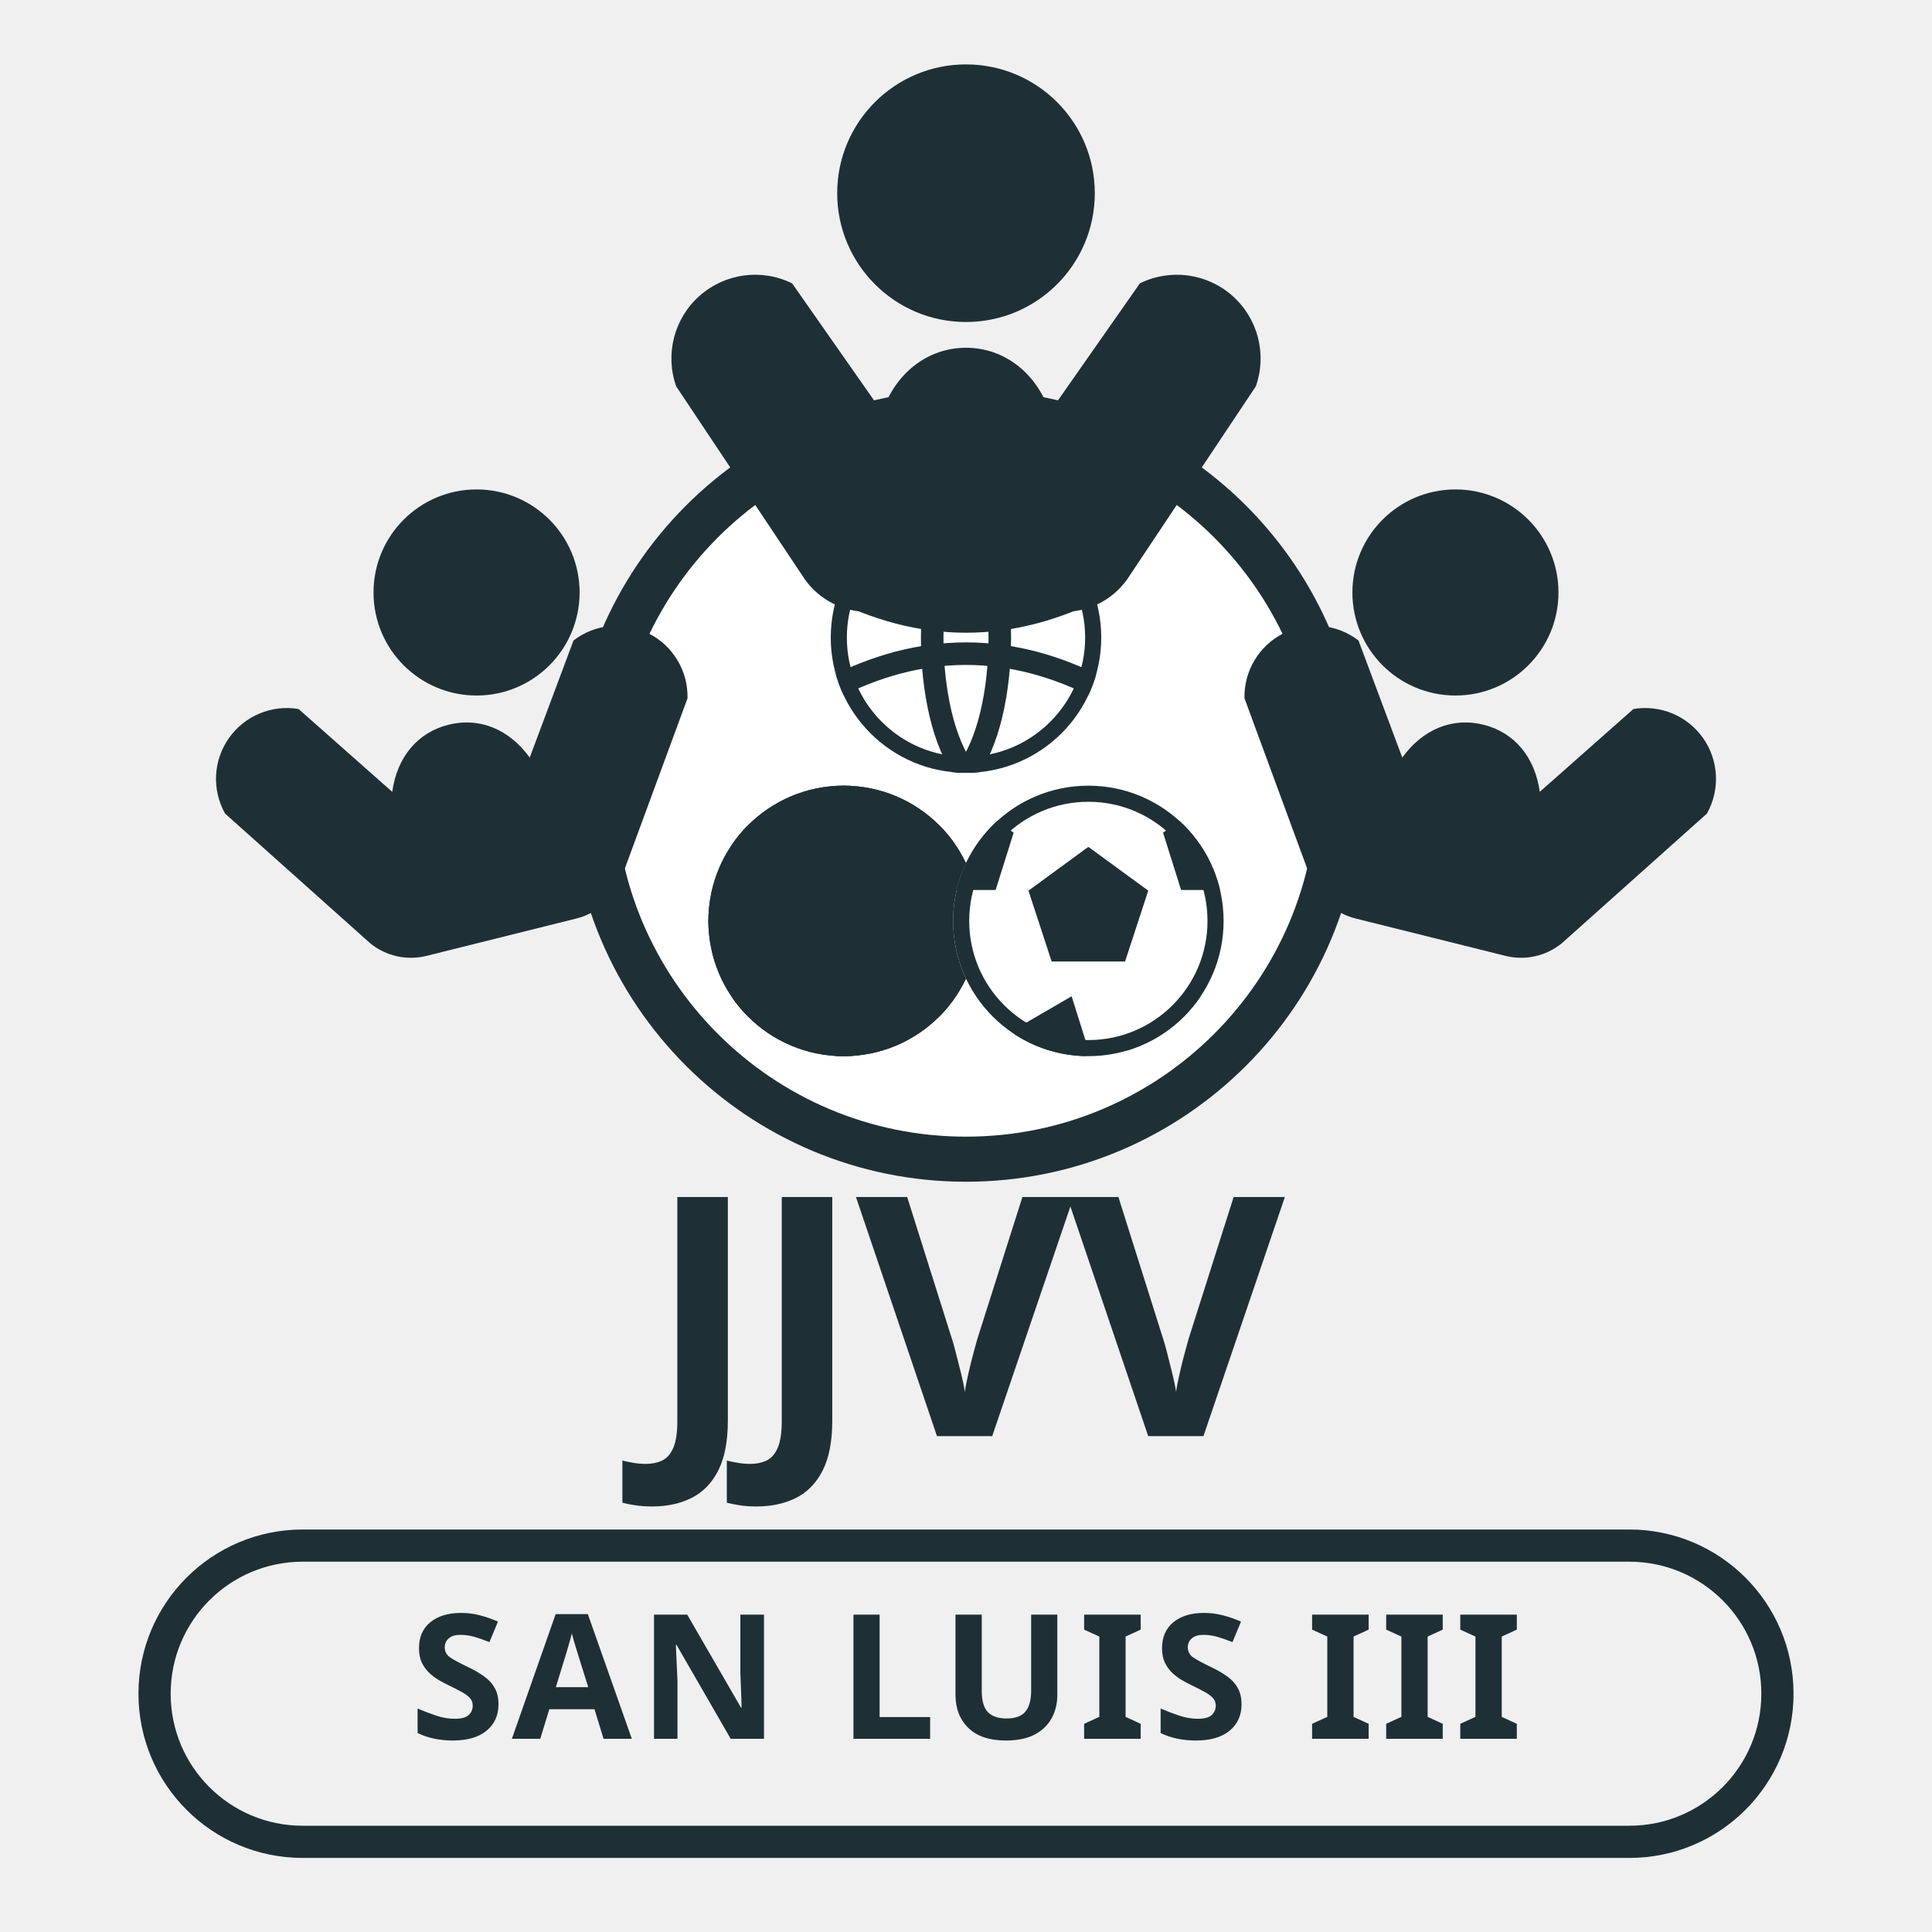
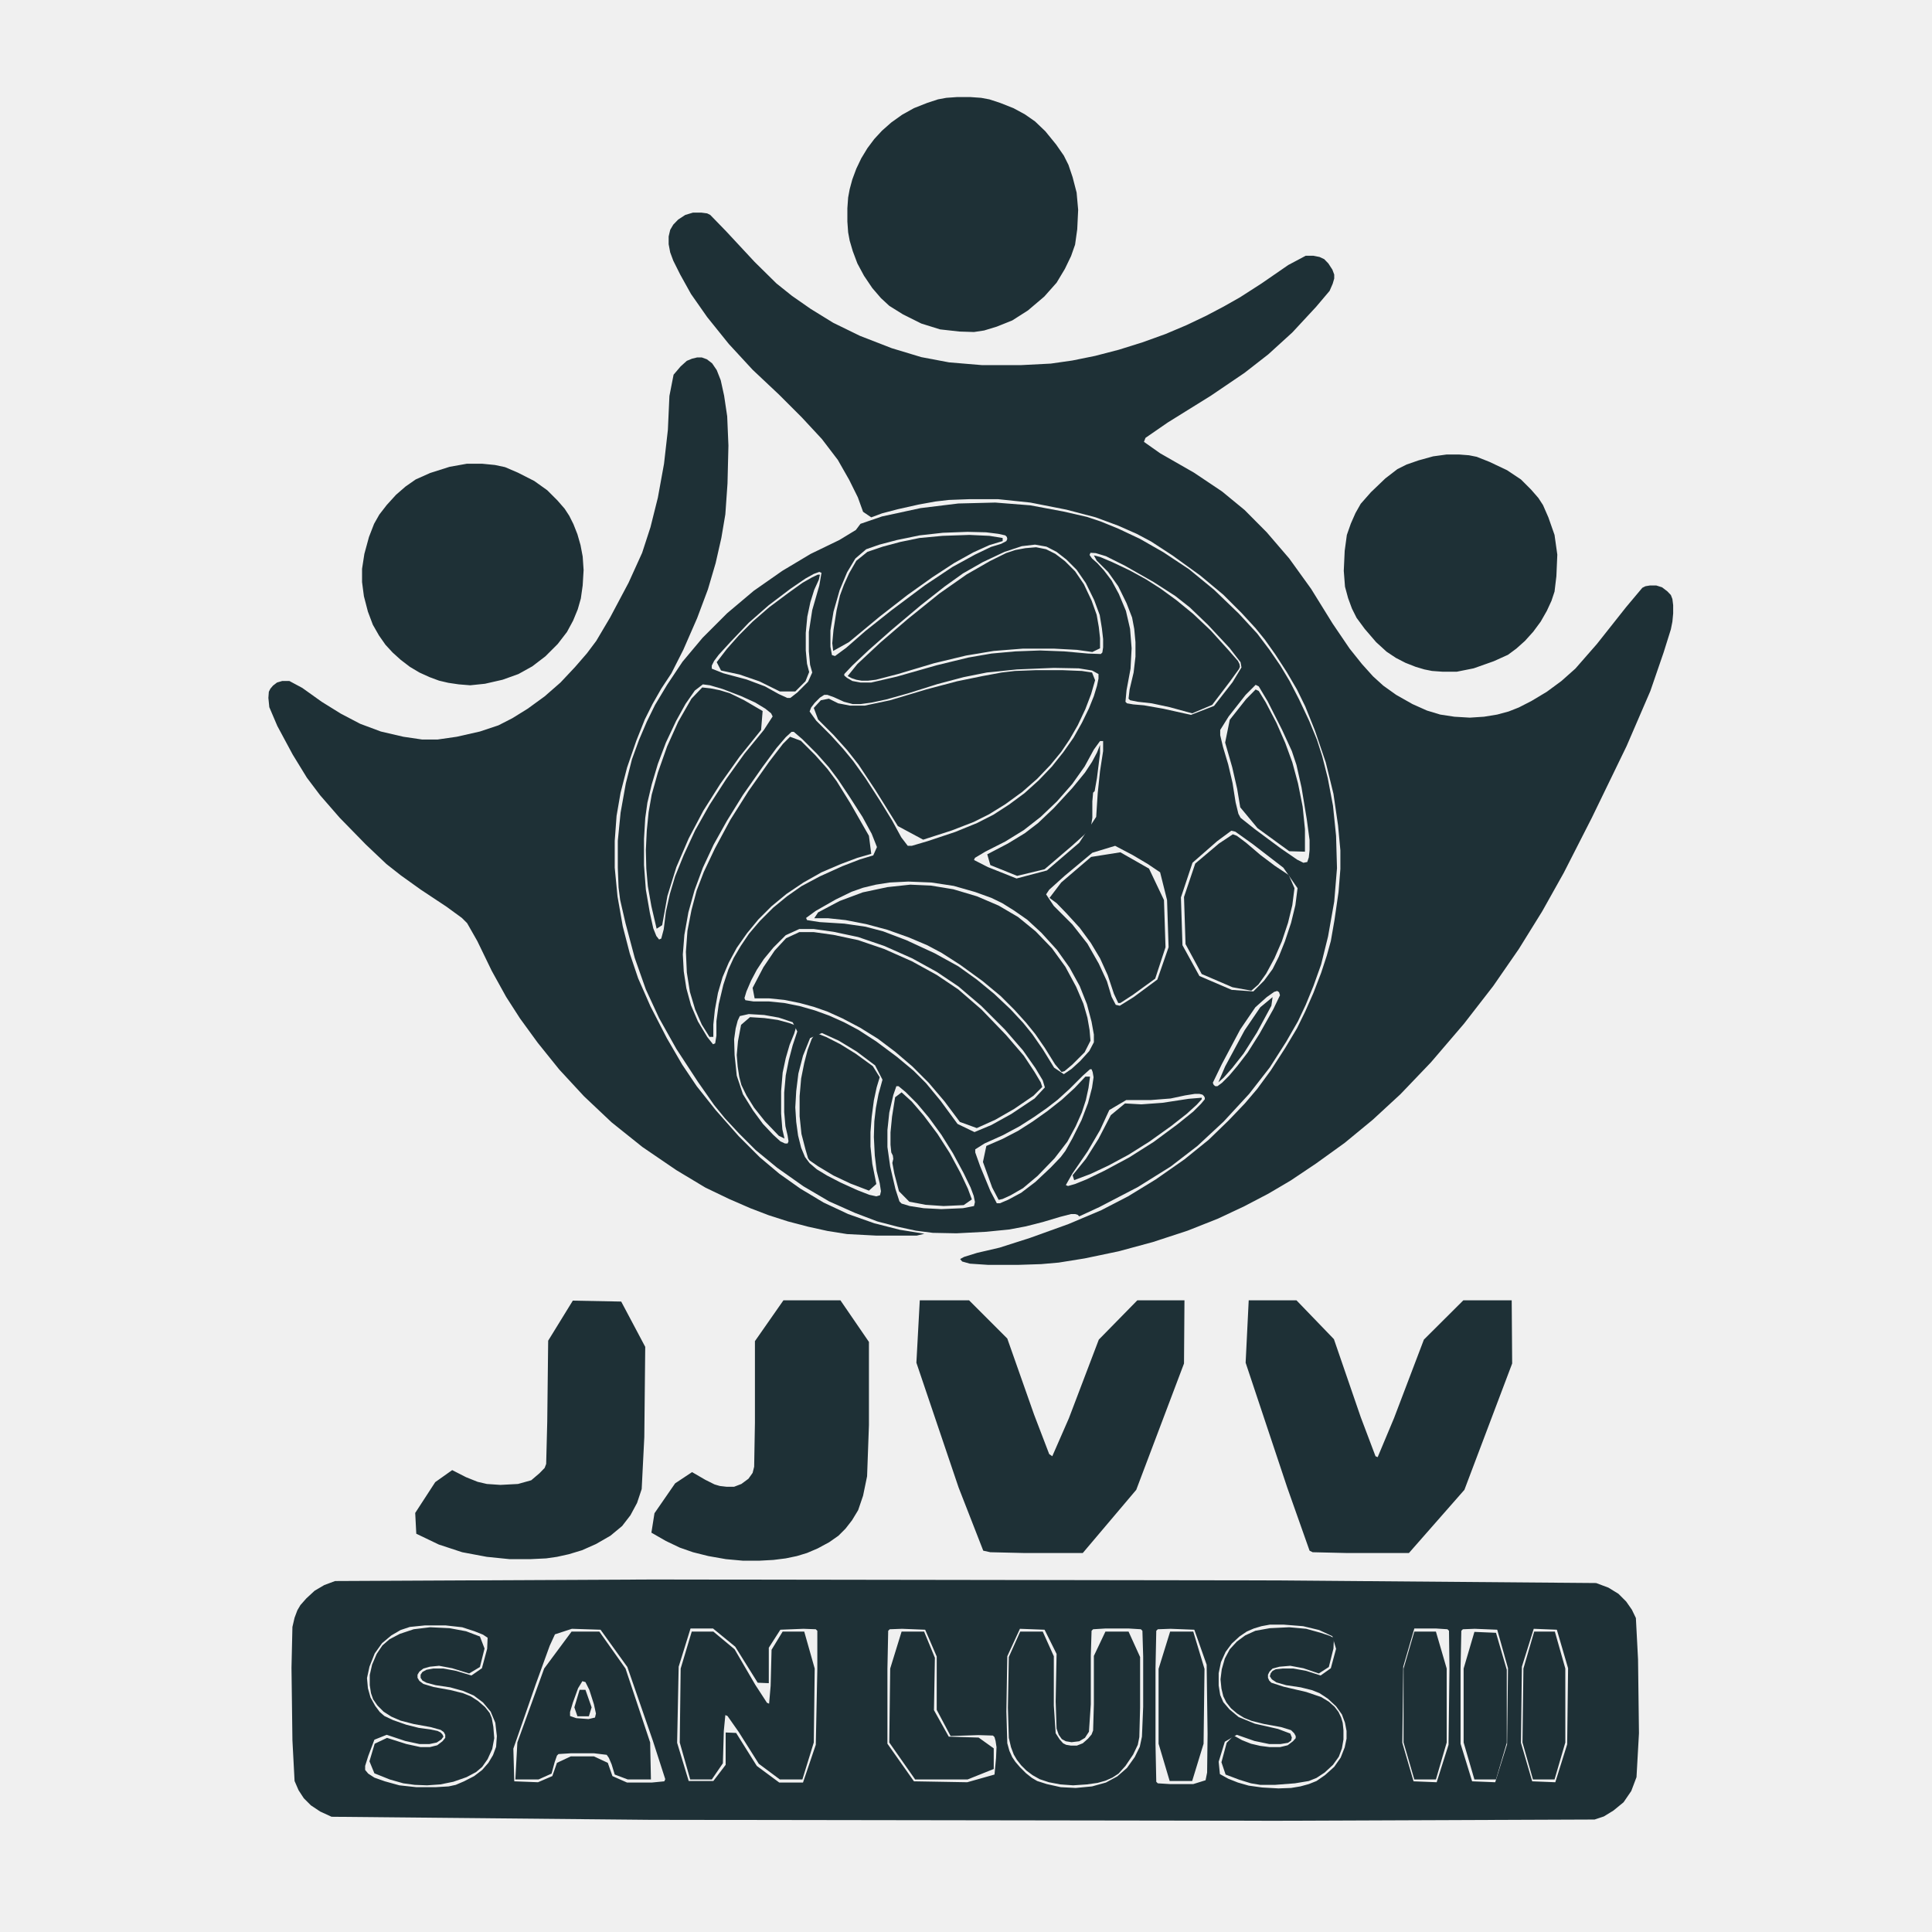
- <svg xmlns="http://www.w3.org/2000/svg" color="#1e3036" viewBox="0 0 300 300" width="300" height="300" role="img" aria-label="Junta de Vecinos San Luis III, Maipú">
-   <g id="marca">
-     <circle cx="150" cy="122" r="58" fill="#ffffff" />
-     <defs>
-       <clipPath id="c-voley">
-         <circle cx="150" cy="99" r="21" />
-       </clipPath>
-       <clipPath id="c-basket">
-         <circle cx="131" cy="143" r="21" />
-       </clipPath>
-       <clipPath id="c-futbol">
-         <circle cx="169" cy="143" r="21" />
-       </clipPath>
-     </defs>
-     <g clip-path="url(#c-voley)">
-       <circle cx="150" cy="99" r="21" fill="#ffffff" stroke="currentColor" stroke-width="5" />
-       <g fill="none" stroke="currentColor" stroke-width="3.5" stroke-linecap="round">
-         <path d="M150 78c-7 9-7 33 0 42" />
-         <path d="M150 78c7 9 7 33 0 42" />
-         <path d="M129 91q21 11 42 0" />
-         <path d="M129 107q21-11 42 0" />
-       </g>
-     </g>
-     <g clip-path="url(#c-basket)">
-       <circle cx="131" cy="143" r="21" fill="currentColor" stroke="currentColor" stroke-width="5" />
-       <g fill="none" stroke="currentColor" stroke-width="3.5" stroke-linecap="round">
-         <path d="M110 143h42" />
-         <path d="M131 122v42" />
-         <path d="M114 129c11 9 23 9 34 0" />
-         <path d="M114 157c11-9 23-9 34 0" />
-       </g>
-     </g>
-     <g clip-path="url(#c-futbol)">
-       <circle cx="169" cy="143" r="21" fill="#ffffff" stroke="currentColor" stroke-width="5" />
-       <path d="M169 131.5l9.3 6.8-3.6 11h-11.4l-3.6-11z" fill="currentColor" />
-       <g fill="currentColor">
-         <path d="M150 124l7.4 5.3-2.8 8.9h-9.2l-2.8-8.9z" />
-         <path d="M188 124l7.4 5.3-2.8 8.9h-9.2l-2.8-8.9z" />
-         <path d="M159 159l7.4-4.3 2.8 8.9-7.4 5.3-7.4-5.3z" />
-         <path d="M179 159l7.4-4.3 2.8 8.9-7.4 5.3-7.4-5.3z" />
-       </g>
-     </g>
-     <circle cx="150" cy="122" r="58" fill="none" stroke="currentColor" stroke-width="7" />
-     <g fill="currentColor">
-       <circle cx="150" cy="30" r="20" />
-       <path d="M150 54c-6 0-11 4-13 10l-14-20a13 13 0 0 0-18 16l20 30                a12 12 0 0 0 10 5h30a12 12 0 0 0 10-5l20-30                a13 13 0 0 0-18-16l-14 20c-2-6-7-10-13-10z" />
-     </g>
-     <g fill="currentColor">
-       <circle cx="74" cy="92" r="16" />
-       <path d="M74 112c-5 0-9 3-11 8l-11-16a11 11 0 0 0-15 13l17 25                a10 10 0 0 0 8 4h24a10 10 0 0 0 8-4l17-25                a11 11 0 0 0-15-13l-11 16c-2-5-6-8-11-8z" transform="rotate(-14 74 130)" />
-     </g>
-     <g fill="currentColor">
-       <circle cx="226" cy="92" r="16" />
-       <path d="M226 112c-5 0-9 3-11 8l-11-16a11 11 0 0 0-15 13l17 25                a10 10 0 0 0 8 4h24a10 10 0 0 0 8-4l17-25                a11 11 0 0 0-15-13l-11 16c-2-5-6-8-11-8z" transform="rotate(14 226 130)" />
-     </g>
-   </g>
-   <text x="150" y="223" text-anchor="middle" font-family="Outfit, 'Plus Jakarta Sans', 'Segoe UI', sans-serif" font-size="52" font-weight="900" letter-spacing="-1" fill="currentColor">JJVV</text>
-   <g>
-     <rect x="24" y="240" width="252" height="46" rx="23" fill="none" stroke="currentColor" stroke-width="5" />
-     <text x="150" y="270" text-anchor="middle" font-family="Outfit, 'Plus Jakarta Sans', 'Segoe UI', sans-serif" font-size="27" font-weight="800" letter-spacing="1" fill="currentColor">SAN LUIS III</text>
-   </g>
+ <svg xmlns="http://www.w3.org/2000/svg" color="#1e3036" viewBox="0 0 1254 1254" width="1254" height="1254" data-bbox="165 54 930 1137" role="img" aria-label="Junta de Vecinos San Luis III, Maipú">
+   <path fill="currentColor" fill-rule="evenodd" d="M449.2 232.8L445.8 234.2L441.8 237.8L437.2 243.2L434.5 257.0L433.5 279.0L431.0 301.0L427.0 323.0L422.2 342.2L416.8 358.8L408.0 378.2L396.0 400.8L387.0 416.0L381.0 424.0L373.2 433.0L363.8 443.0L353.5 452.0L342.5 460.0L332.5 466.2L323.5 470.8L311.5 474.8L296.5 478.2L284.0 480.0L274.0 480.0L261.8 478.2L247.2 474.8L233.8 469.8L221.2 463.2L208.8 455.5L196.2 446.5L187.8 442.0L183.2 442.0L179.8 443.0L177.2 445.0L175.5 447.0L174.5 449.0L174.2 453.0L174.8 459.0L180.0 471.2L190.0 489.8L199.2 504.8L207.8 516.2L220.5 530.8L237.5 548.2L250.8 560.8L260.2 568.2L273.2 577.5L289.8 588.5L299.8 595.8L303.2 599.2L309.8 610.8L319.2 630.2L328.5 647.0L337.5 661.0L349.0 676.8L363.0 694.2L379.0 711.5L397.0 728.5L417.0 744.5L439.0 759.5L457.8 770.8L473.2 778.2L487.0 784.2L499.0 788.8L511.5 792.8L524.5 796.2L537.2 799.0L549.8 801.0L569.0 802.0L595.0 802.0L600.0 800.8L584.0 798.2L567.5 794.0L550.5 788.0L534.5 780.5L519.5 771.5L505.8 761.8L493.2 751.2L479.5 737.5L464.5 720.5L452.2 705.0L442.8 691.0L432.8 673.8L422.2 653.2L414.2 635.0L408.8 619.0L404.2 601.2L400.8 581.8L399.0 563.2L399.0 545.8L400.2 529.5L402.8 514.5L407.0 498.2L413.0 480.8L418.5 467.0L423.5 457.0L429.2 447.0L435.8 437.0L443.5 421.8L452.5 401.2L459.5 382.5L464.5 365.5L468.2 349.2L470.8 333.8L472.2 313.8L472.8 289.2L472.0 270.2L470.0 256.8L467.8 246.8L465.2 240.2L462.2 235.8L458.8 233.2L455.5 232.0L452.5 232.0ZM594.8 884.5L622.2 965.5L638.2 1006.5L642.8 1007.5L664.2 1008.0L702.8 1008.0L737.5 967.0L768.5 885.0L768.8 844.0L738.2 844.0L713.2 869.5L693.8 920.5L683.0 945.2L681.0 943.8L671.2 918.2L653.8 868.8L629.0 844.0L597.0 844.0ZM808.5 884.5L835.5 965.5L850.0 1006.5L852.0 1007.5L873.5 1008.0L914.5 1008.0L950.5 967.0L981.5 885.0L981.2 844.0L949.8 844.0L924.2 869.5L904.8 920.5L894.2 945.8L892.8 945.2L883.2 919.8L865.8 869.2L841.5 844.0L810.5 844.0ZM291.8 303.0L279.2 307.0L269.8 311.2L263.2 315.8L257.0 321.2L251.0 327.8L246.2 334.0L242.8 340.0L239.5 348.5L236.5 359.5L235.0 369.2L235.0 377.8L236.2 387.0L238.8 397.0L242.0 405.5L246.0 412.5L250.2 418.5L254.8 423.5L260.0 428.2L266.0 432.8L272.2 436.5L278.8 439.5L285.0 441.8L291.0 443.2L297.8 444.2L305.2 444.8L314.8 443.8L326.2 441.2L336.5 437.5L345.5 432.5L354.0 426.0L362.0 418.0L368.0 410.2L372.0 402.8L375.0 395.5L377.0 388.5L378.2 380.0L378.8 370.0L378.2 361.2L376.8 353.8L374.8 346.8L372.2 340.2L369.5 334.8L366.5 330.2L361.8 324.8L355.2 318.2L346.8 312.2L336.2 306.8L327.8 303.2L321.2 301.8L313.0 301.0L303.0 301.0ZM545.5 844.0L508.5 844.0L490.0 870.5L490.0 923.5L489.5 952.0L488.5 956.0L485.8 959.8L481.2 963.2L476.5 965.0L471.5 965.0L467.2 964.5L463.8 963.5L457.8 960.5L449.2 955.5L438.2 962.8L424.8 982.2L422.8 994.8L432.2 1000.2L441.2 1004.5L449.8 1007.5L459.8 1010.0L471.2 1012.0L482.2 1013.0L492.8 1013.0L502.0 1012.5L510.0 1011.5L517.2 1010.0L523.8 1008.0L530.8 1005.0L538.2 1001.0L544.2 996.8L548.8 992.2L553.0 986.8L557.0 980.2L560.2 970.8L562.8 958.2L564.0 925.0L564.0 871.0ZM403.2 844.8L371.8 844.2L355.8 870.2L355.2 922.8L354.5 950.2L353.5 952.8L350.2 956.2L344.8 960.8L336.2 963.2L324.8 963.8L316.0 963.2L310.0 961.8L302.5 958.8L293.5 954.2L282.5 962.0L269.5 982.0L270.2 995.5L284.8 1002.5L300.0 1007.5L316.0 1010.5L330.8 1012.0L344.2 1012.0L354.5 1011.5L361.5 1010.5L369.2 1008.8L377.8 1006.2L386.8 1002.2L396.2 996.8L403.8 990.5L409.2 983.5L413.5 975.5L416.5 966.5L418.2 932.8L418.8 874.2ZM489.8 648.0L499.2 648.0L509.0 649.0L519.0 651.0L528.2 653.5L536.8 656.5L546.8 661.0L558.2 667.0L569.8 674.2L581.2 682.8L592.2 692.2L602.8 702.8L613.0 714.8L623.0 728.2L634.0 732.2L646.0 726.8L658.2 719.8L670.8 711.2L676.5 705.5L675.5 702.5L671.5 695.8L664.5 685.2L653.0 671.8L637.0 655.2L622.0 642.2L608.0 632.8L592.0 624.0L574.0 616.0L557.0 610.2L541.0 606.8L528.2 605.0L518.8 605.0L510.2 609.0L502.8 617.0L495.5 627.8L488.5 641.2ZM528.5 596.0L537.5 596.0L548.8 597.2L562.2 599.8L576.0 603.5L590.0 608.5L601.8 613.5L611.2 618.5L623.2 626.2L637.8 636.8L649.5 646.5L658.5 655.5L666.0 663.8L672.0 671.2L678.2 680.2L684.8 690.8L689.0 695.8L691.0 695.2L696.0 691.0L704.0 683.0L707.8 675.5L707.2 668.5L705.8 660.5L703.2 651.5L698.5 640.5L691.5 627.5L682.8 615.5L672.2 604.5L660.8 595.2L648.2 587.8L634.2 581.8L618.8 577.2L604.2 574.8L590.8 574.2L576.0 575.8L560.0 579.2L545.0 584.8L531.0 592.2ZM791.2 547.5L775.8 560.5L768.5 582.2L769.5 612.8L780.0 632.2L800.0 640.8L812.2 643.0L816.8 639.0L821.8 632.0L827.2 622.0L832.0 611.0L836.0 599.0L838.8 587.5L840.2 576.5L836.5 568.0L827.5 562.0L818.2 555.0L808.8 547.0L802.8 542.5L800.2 541.5ZM708.2 556.2L688.8 572.8L681.2 582.8L685.8 586.2L692.2 592.8L700.8 602.2L708.0 612.0L714.0 622.0L719.0 633.0L723.0 645.0L725.8 651.0L727.2 651.0L735.2 645.8L749.8 635.2L756.5 614.8L755.5 584.2L745.8 563.8L727.2 553.2ZM711.8 363.8L719.2 371.2L725.8 380.5L731.2 391.5L734.8 400.8L736.2 408.2L737.0 416.8L737.0 426.2L735.8 436.5L733.2 447.5L732.5 453.5L733.5 454.5L738.5 455.5L747.5 456.5L759.2 459.0L773.8 463.0L786.8 457.5L798.2 442.5L804.2 434.2L804.8 432.8L804.5 431.0L803.5 429.0L797.2 421.8L785.8 409.2L774.5 398.5L763.5 389.5L753.2 382.0L743.8 376.0L733.2 370.2L721.8 364.8L714.0 361.5L710.0 360.5ZM526.8 674.5L524.2 681.5L522.0 690.0L520.0 700.0L519.0 711.5L519.0 724.5L520.2 736.0L522.8 746.0L524.5 751.8L525.5 753.2L531.0 757.0L541.0 763.0L552.0 768.2L564.0 772.8L568.8 768.5L566.2 755.5L565.0 744.2L565.0 734.8L565.8 724.8L567.2 714.2L569.0 705.8L571.0 699.2L566.5 692.0L555.5 684.0L545.5 677.8L536.5 673.2L531.0 671.0L529.0 671.0ZM808.8 453.8L798.2 467.2L795.2 482.0L799.8 498.0L803.0 512.0L805.0 524.0L816.2 537.5L836.8 552.5L847.0 552.8L847.0 538.2L845.5 523.5L842.5 508.5L838.8 494.8L834.2 482.2L828.5 469.2L821.5 455.8L817.0 448.5L815.0 447.5ZM581.0 712.2L579.0 724.8L578.0 735.0L578.0 743.0L578.5 748.0L579.5 750.0L579.8 752.2L579.2 754.8L580.5 761.8L583.5 773.2L590.2 780.0L600.8 782.0L612.5 782.8L625.5 782.2L630.8 778.5L628.2 771.5L623.5 761.5L616.5 748.5L608.5 736.0L599.5 724.0L591.8 715.0L585.2 709.0ZM704.5 698.8L697.5 706.2L689.2 713.8L679.8 721.2L670.2 728.0L660.8 734.0L650.8 739.2L640.2 743.8L638.0 754.2L644.0 770.8L648.2 778.8L650.8 778.2L656.0 775.8L664.0 771.2L673.5 763.2L684.5 751.8L692.8 741.0L698.2 731.0L702.2 722.0L704.8 714.0L706.5 706.2L707.5 698.8ZM714.0 483.5L712.0 488.5L708.8 494.5L704.2 501.5L696.0 511.5L684.0 524.5L673.8 534.2L665.2 540.8L654.2 547.5L640.8 554.5L642.8 561.5L660.2 568.5L678.0 564.2L696.0 548.8L706.0 539.8L708.0 537.2L709.0 530.8L709.0 520.2L709.5 514.5L710.5 513.5L712.0 505.0L714.0 489.0ZM481.0 665.2L479.0 675.8L478.2 684.8L478.8 692.2L479.8 698.8L481.2 704.2L484.5 711.0L489.5 719.0L496.5 727.8L505.5 737.2L509.2 739.0L507.8 733.0L507.0 722.8L507.0 708.2L508.0 696.2L510.0 686.8L512.5 678.2L515.5 670.8L516.8 666.5L516.2 665.5L512.2 664.0L504.8 662.0L496.2 660.8L486.8 660.2ZM771.5 713.2L754.5 715.8L740.8 716.8L730.2 716.2L721.0 723.8L713.0 739.2L704.8 752.2L696.2 762.8L697.2 766.0L707.8 762.0L719.5 756.5L732.5 749.5L746.0 741.0L760.0 731.0L770.2 723.0L776.8 717.0L780.0 713.5L780.0 712.5ZM826.0 647.2L818.0 653.8L807.8 668.8L795.2 692.2L790.8 702.5L794.2 699.5L799.8 693.2L807.2 683.8L815.8 670.2L825.2 652.8Z" />
+   <path fill="currentColor" fill-rule="evenodd" d="M189.2 1082.5L189.8 1129.5L191.2 1156.0L193.8 1162.0L197.2 1167.2L201.8 1171.8L207.8 1175.8L215.2 1179.2L422.2 1181.2L828.8 1181.8L1035.0 1181.0L1041.0 1179.0L1047.2 1175.2L1053.8 1169.8L1058.8 1162.5L1062.2 1153.5L1063.8 1125.0L1063.2 1077.0L1061.8 1050.2L1059.2 1044.8L1055.5 1039.5L1050.5 1034.5L1044.0 1030.5L1036.0 1027.5L829.2 1025.8L423.8 1025.2L217.5 1026.2L210.5 1028.8L204.2 1032.5L198.8 1037.5L195.0 1041.8L193.0 1045.2L191.2 1050.0L189.8 1056.0ZM437.0 145.8L435.0 149.2L434.0 153.5L434.0 158.5L435.0 163.8L437.0 169.2L441.5 178.2L448.5 190.8L459.0 205.8L473.0 223.2L488.5 240.0L505.5 256.0L520.5 271.0L533.5 285.0L543.8 298.5L551.2 311.5L556.8 322.8L560.2 332.2L565.5 335.8L572.5 333.2L582.8 330.5L596.2 327.5L607.2 325.5L615.8 324.5L629.2 324.0L647.8 324.0L668.8 326.2L692.2 330.8L711.2 335.8L725.8 341.2L737.8 346.5L747.2 351.5L761.0 360.5L779.0 373.5L794.0 386.0L806.0 398.0L815.0 407.8L821.0 415.2L827.8 424.8L835.2 436.2L841.8 447.5L847.2 458.5L853.5 474.2L860.5 494.8L865.5 515.2L868.5 535.8L870.0 552.0L870.0 564.0L868.8 579.0L866.2 597.0L863.8 610.8L861.2 620.2L857.5 631.5L852.5 644.5L847.2 656.5L841.8 667.5L834.2 680.2L824.8 694.8L816.0 706.8L808.0 716.2L797.5 727.2L784.5 739.8L768.8 752.5L750.2 765.5L732.2 776.5L714.8 785.5L693.5 794.5L668.5 803.5L648.8 809.8L634.2 813.2L625.8 815.8L623.2 817.2L624.5 818.8L629.5 820.2L641.5 821.0L660.5 821.0L675.8 820.5L687.2 819.5L704.0 816.8L726.0 812.2L748.2 806.2L770.8 798.8L790.5 791.0L807.5 783.0L823.2 774.8L837.8 766.2L854.2 755.2L872.8 741.8L891.0 726.8L909.0 710.2L928.8 689.5L950.2 664.5L969.2 640.0L985.8 616.0L1001.0 591.5L1015.0 566.5L1033.2 530.8L1055.8 484.2L1071.2 448.5L1079.8 423.5L1084.5 408.5L1085.5 403.5L1086.0 398.2L1086.0 392.8L1085.5 388.8L1084.5 386.2L1082.2 383.8L1078.8 381.2L1075.0 380.0L1071.0 380.0L1068.0 380.5L1066.0 381.5L1055.5 394.0L1036.5 418.0L1022.5 434.0L1013.5 442.0L1004.0 449.0L994.0 455.0L985.8 459.2L979.2 461.8L971.8 463.8L963.2 465.2L954.0 465.8L944.0 465.2L934.8 463.8L926.2 461.2L916.8 457.0L906.2 451.0L897.8 445.0L891.2 439.0L884.0 431.0L876.0 421.0L865.0 404.8L851.0 382.2L836.8 362.5L822.2 345.5L807.8 331.0L793.2 319.0L775.0 306.8L753.0 294.2L742.5 286.8L743.5 284.2L758.0 274.2L786.0 256.8L807.8 242.0L823.2 230.0L838.8 215.8L854.2 199.2L863.0 188.8L865.0 184.2L866.0 180.8L866.0 178.2L864.8 175.0L862.2 171.0L859.5 168.2L856.5 166.8L852.5 166.0L847.5 166.0L836.2 172.0L818.8 184.0L804.8 193.0L794.2 199.0L782.8 205.0L770.2 211.0L756.5 216.8L741.5 222.2L726.2 227.0L710.8 231.0L696.0 234.0L682.0 236.0L662.5 237.0L637.5 237.0L616.0 235.2L598.0 231.8L578.8 226.0L558.2 218.0L540.8 209.5L526.2 200.5L514.0 192.0L504.0 184.0L489.8 170.0L471.2 150.0L461.0 139.5L459.0 138.5L455.2 138.0L449.8 138.0L444.8 139.5L440.2 142.5ZM614.2 63.5L608.8 64.5L601.8 66.8L593.2 70.2L585.5 74.5L578.5 79.5L572.5 84.8L567.5 90.2L563.0 96.2L559.0 102.8L555.8 109.5L553.2 116.5L551.5 122.8L550.5 128.2L550.0 135.2L550.0 143.8L550.5 150.8L551.5 156.2L553.5 163.0L556.5 171.0L560.8 179.0L566.2 187.0L571.8 193.5L577.2 198.5L586.0 204.0L598.0 210.0L610.2 213.8L622.8 215.2L632.2 215.5L638.8 214.5L647.0 212.0L657.0 208.0L667.2 201.5L677.8 192.5L685.8 183.5L691.2 174.5L695.2 166.2L697.8 158.8L699.2 148.8L699.8 136.2L698.8 125.0L696.2 115.0L693.5 107.0L690.5 101.0L685.5 93.8L678.5 85.2L671.8 78.8L665.2 74.2L657.8 70.2L649.2 66.8L642.2 64.5L636.8 63.5L629.8 63.0L621.2 63.0ZM930.2 296.2L920.8 298.8L913.0 301.5L907.0 304.5L899.2 310.5L889.8 319.5L883.2 327.0L879.8 333.0L876.8 339.8L874.2 347.2L872.8 357.5L872.2 370.5L873.0 380.8L875.0 388.2L877.5 395.0L880.5 401.0L885.8 408.2L893.2 416.8L900.0 423.0L906.0 427.0L912.2 430.2L918.8 432.8L924.5 434.5L929.5 435.5L936.5 436.0L945.5 436.0L956.5 433.8L969.5 429.2L978.8 425.0L984.2 421.0L989.8 416.0L995.2 410.0L1000.0 403.5L1004.0 396.5L1007.0 390.0L1009.0 384.0L1010.2 374.0L1010.8 360.0L1009.0 347.2L1005.0 335.8L1001.5 327.8L998.5 323.2L993.8 317.8L987.2 311.2L978.2 305.2L966.8 299.8L958.5 296.5L953.5 295.5L947.0 295.0L939.0 295.0ZM708.8 436.5L702.2 435.5L690.0 435.0L672.0 435.0L658.8 435.5L650.2 436.5L637.8 438.8L621.2 442.2L601.2 447.5L577.8 454.5L561.2 458.0L551.8 458.0L544.0 456.5L538.0 453.5L532.8 454.5L528.2 459.5L531.0 467.0L541.0 477.0L549.8 486.8L557.2 496.2L568.2 512.8L582.8 536.2L599.2 545.0L617.8 539.0L632.0 533.5L642.0 528.5L652.5 522.0L663.5 514.0L673.2 505.5L681.8 496.5L688.8 488.0L694.2 480.0L699.5 470.8L704.5 460.2L708.2 450.5L710.8 441.5ZM512.8 478.2L508.2 482.8L499.2 494.5L485.8 513.5L474.0 532.2L464.0 550.8L456.8 566.0L452.2 578.0L448.8 590.8L446.2 604.2L445.2 617.8L445.8 631.2L447.8 643.8L451.2 655.2L455.5 665.0L460.5 673.0L463.0 673.0L463.0 665.0L464.0 655.5L466.0 644.5L469.0 634.2L473.0 624.8L478.2 615.2L484.8 605.8L492.2 596.8L500.8 588.2L510.5 580.2L521.5 572.8L533.2 566.2L545.8 560.8L556.5 556.8L565.5 554.2L564.0 542.5L552.0 521.5L543.0 507.0L537.0 499.0L529.2 490.2L519.8 480.8ZM448.2 1057.0L462.8 1057.0L477.2 1068.8L491.8 1092.2L499.0 1092.5L499.0 1069.5L506.5 1057.8L521.5 1057.2L529.5 1057.5L530.5 1058.5L530.5 1083.5L529.5 1132.5L521.2 1157.0L505.8 1157.0L491.2 1146.2L477.8 1124.8L471.0 1124.5L471.0 1145.5L463.0 1156.0L447.0 1156.0L439.5 1131.2L440.5 1081.8ZM708.5 389.8L703.5 379.2L697.8 370.8L691.2 364.2L685.0 359.5L679.0 356.5L672.5 355.2L665.5 355.8L659.0 357.0L653.0 359.0L642.5 364.2L627.5 372.8L609.8 385.2L589.2 401.8L571.5 417.0L556.5 431.0L550.2 438.8L552.8 440.2L555.8 441.2L559.2 441.8L563.5 441.8L568.5 441.2L582.8 437.5L606.2 430.5L627.0 425.5L645.0 422.5L664.0 421.0L684.0 421.0L699.0 421.8L709.0 423.2L714.0 420.8L714.0 414.2L713.2 407.0L711.8 399.0ZM662.0 1057.2L678.0 1057.8L685.8 1073.5L685.2 1104.5L685.8 1122.0L687.2 1126.0L689.2 1128.8L691.8 1130.2L695.5 1130.8L700.5 1130.2L704.2 1128.0L706.8 1124.0L708.0 1106.2L708.0 1074.8L708.5 1058.5L709.5 1057.5L717.5 1057.0L732.5 1057.0L740.5 1057.5L741.5 1058.5L742.0 1075.2L742.0 1107.8L741.2 1127.2L739.8 1133.8L736.5 1140.5L731.5 1147.5L725.2 1153.0L717.8 1157.0L708.8 1159.5L698.2 1160.5L688.5 1160.0L679.5 1158.0L673.2 1156.0L669.8 1154.0L666.0 1151.0L662.0 1147.0L659.0 1143.5L657.0 1140.5L655.2 1136.5L653.8 1131.5L653.2 1111.0L653.8 1075.0ZM371.2 1057.2L389.8 1057.8L407.2 1082.0L423.8 1130.0L431.8 1154.8L431.2 1156.2L423.0 1157.0L407.0 1157.0L397.5 1152.8L394.5 1144.2L385.5 1140.0L370.5 1140.0L361.5 1144.2L358.5 1152.8L349.2 1156.8L333.8 1156.2L333.2 1135.0L347.8 1093.0L356.8 1068.2L360.2 1060.8ZM275.8 1055.0L289.2 1055.0L300.0 1056.2L308.0 1058.8L313.5 1061.0L316.5 1063.0L316.2 1070.2L312.8 1082.8L306.0 1087.5L296.0 1084.5L287.8 1083.0L281.2 1083.0L276.8 1083.8L274.2 1085.2L273.0 1087.0L273.0 1089.0L274.2 1090.8L276.8 1092.2L282.8 1093.8L292.2 1095.2L300.5 1097.5L307.5 1100.5L313.5 1105.0L318.5 1111.0L321.5 1118.2L322.5 1126.8L322.0 1133.8L320.0 1139.2L317.0 1144.2L313.0 1148.8L307.8 1152.8L301.2 1156.2L295.8 1158.5L291.2 1159.5L282.8 1160.0L270.2 1160.0L259.2 1158.8L249.8 1156.2L243.0 1153.8L239.0 1151.2L237.0 1148.8L237.0 1146.2L239.0 1139.8L243.0 1129.2L251.0 1126.0L263.0 1130.0L272.2 1132.0L278.8 1132.0L283.5 1131.0L286.5 1129.0L287.8 1127.2L287.2 1125.8L286.0 1124.5L284.0 1123.5L279.2 1122.5L271.8 1121.5L263.8 1119.5L255.2 1116.5L249.5 1113.8L246.5 1111.2L243.5 1107.2L240.5 1101.8L238.8 1095.8L238.2 1089.2L239.8 1081.8L243.2 1073.2L248.0 1066.5L254.0 1061.5L260.0 1058.0L266.0 1056.0ZM833.2 1054.5L845.8 1055.5L856.2 1058.0L864.8 1062.0L867.2 1070.2L863.8 1082.8L857.2 1087.5L847.8 1084.5L839.5 1083.0L832.5 1083.0L828.0 1083.5L826.0 1084.5L824.8 1086.0L824.2 1088.0L825.5 1090.0L828.5 1092.0L834.8 1093.8L844.2 1095.2L851.5 1097.0L856.5 1099.0L861.8 1102.5L867.2 1107.5L871.0 1112.8L873.0 1118.2L874.0 1123.5L874.0 1128.5L872.8 1134.2L870.2 1140.8L866.0 1146.8L860.0 1152.2L854.5 1156.0L849.5 1158.0L844.0 1159.5L838.0 1160.5L829.8 1160.8L819.2 1160.2L810.5 1159.0L803.5 1157.0L797.2 1154.5L791.8 1151.5L791.0 1143.5L795.0 1130.5L802.8 1126.0L814.2 1130.0L823.8 1132.0L831.2 1132.0L836.0 1131.2L838.0 1129.8L838.5 1127.8L837.5 1125.2L829.5 1122.2L814.5 1118.8L804.0 1114.5L798.0 1109.5L794.0 1104.8L792.0 1100.2L791.0 1094.0L791.0 1086.0L792.5 1078.8L795.5 1072.2L799.5 1066.8L804.5 1062.2L809.2 1059.0L813.8 1057.0L818.8 1055.5L824.2 1054.5ZM461.2 446.8L455.8 446.2L448.8 453.5L440.2 468.5L433.0 484.5L427.0 501.5L423.0 515.8L421.0 527.2L419.8 539.2L419.2 551.8L419.5 563.8L420.5 575.2L422.8 588.2L426.2 602.8L429.8 600.5L433.2 581.5L439.0 562.8L447.0 544.2L456.5 526.2L467.5 508.8L480.0 491.2L494.0 473.8L495.0 461.5L483.0 454.5L473.8 450.0L467.2 448.0ZM585.5 1057.2L600.5 1057.8L608.0 1075.2L608.0 1109.8L617.0 1126.8L635.0 1126.2L644.5 1126.5L645.5 1127.5L646.2 1130.0L646.8 1134.0L646.5 1141.2L645.5 1151.8L627.8 1156.8L593.2 1156.2L576.0 1131.8L576.0 1083.2L576.5 1058.5L577.5 1057.5ZM759.8 1057.2L775.2 1057.8L783.2 1080.5L783.8 1125.5L783.5 1150.5L782.5 1155.5L774.5 1158.0L759.5 1158.0L751.5 1157.5L750.5 1156.5L750.0 1131.8L750.0 1083.2L750.5 1058.5L751.5 1057.5ZM650.8 349.2L642.2 347.8L629.2 347.2L611.8 347.8L596.8 349.2L584.2 351.8L573.0 354.8L563.0 358.2L555.8 364.0L551.2 372.0L547.8 379.5L545.2 386.5L543.0 396.2L541.0 408.8L540.2 417.5L540.8 422.5L551.0 416.8L571.0 400.2L589.0 386.2L605.0 374.8L619.2 365.5L631.8 358.5L642.2 353.8L650.8 351.2ZM995.5 1057.2L1010.5 1057.8L1017.8 1082.8L1017.2 1132.2L1009.5 1156.8L994.5 1156.2L987.2 1131.2L987.8 1081.8ZM957.2 1057.2L971.8 1057.8L978.8 1082.8L978.2 1132.2L970.5 1156.8L955.5 1156.2L948.0 1131.8L948.0 1083.2L948.5 1058.5L949.5 1057.5ZM918.0 1057.0L932.0 1057.0L939.5 1057.5L940.5 1058.5L940.8 1083.5L940.2 1132.5L932.5 1156.8L917.5 1156.2L910.2 1131.2L910.8 1081.8ZM532.2 373.0L530.8 373.0L527.0 374.8L521.0 378.2L511.8 384.8L499.2 394.2L488.5 403.5L479.5 412.5L471.8 421.2L465.2 429.8L468.0 435.2L480.0 437.8L492.8 442.2L506.2 448.8L516.2 448.8L522.8 442.2L525.2 436.2L523.8 430.8L523.0 422.2L523.0 410.8L524.0 400.2L526.0 390.8L528.5 382.8L531.5 376.2ZM376.2 1096.8L372.8 1108.2L374.8 1114.0L382.2 1114.0L384.0 1108.2L380.0 1096.8Z" />
+   <path fill="currentColor" fill-rule="evenodd" d="M646.0 326.2L622.0 326.8L597.5 329.8L572.5 335.2L558.5 340.0L555.5 344.0L544.8 350.5L526.2 359.5L507.8 370.5L489.2 383.5L472.0 398.0L456.0 414.0L443.0 429.5L433.0 444.5L425.2 457.5L419.8 468.5L414.8 480.2L410.2 492.8L406.2 508.5L402.8 527.5L401.0 545.8L401.0 563.2L401.5 576.0L402.5 584.0L406.0 599.2L412.0 621.8L419.2 642.2L427.8 660.8L439.0 680.8L453.0 702.2L463.5 717.2L470.5 725.8L479.5 735.5L490.5 746.5L504.5 758.0L521.5 770.0L538.2 779.8L554.8 787.2L569.5 792.8L582.5 796.2L594.5 798.8L605.5 800.2L620.8 800.5L640.2 799.5L655.2 798.0L665.8 796.0L676.8 793.2L688.2 789.8L695.2 788.0L697.8 788.0L699.5 788.5L700.5 789.5L713.5 783.5L738.5 770.5L759.8 757.2L777.2 743.8L794.2 728.0L810.8 710.0L824.2 692.8L834.8 676.2L842.5 662.8L847.5 652.2L852.5 640.0L857.5 626.0L862.0 607.8L866.0 585.2L867.8 563.5L867.2 542.5L865.2 523.0L861.8 505.0L858.2 490.8L854.8 480.2L849.8 468.0L843.2 454.0L837.0 442.0L831.0 432.0L824.0 421.8L816.0 411.2L804.0 398.2L788.0 382.8L771.8 369.5L755.2 358.5L740.0 349.8L726.0 343.2L714.5 338.5L705.5 335.5L690.2 332.0L668.8 328.0ZM713.0 437.5L713.0 440.5L712.0 445.2L710.0 451.8L706.8 459.8L702.2 469.2L696.8 478.8L690.2 488.2L682.8 497.5L674.2 506.5L665.0 514.8L655.0 522.2L644.8 528.8L634.2 534.2L620.0 540.0L602.0 546.0L591.8 549.0L589.2 549.0L585.0 543.5L579.0 532.5L571.2 519.8L561.8 505.2L553.8 494.0L547.2 486.0L539.2 477.2L529.8 467.8L525.5 461.8L526.5 459.2L528.8 456.2L532.2 452.8L535.0 451.0L537.0 451.0L541.2 452.5L547.8 455.5L553.5 457.0L558.5 457.0L565.8 456.0L575.2 454.0L589.5 450.0L608.5 444.0L625.5 439.5L640.5 436.5L660.0 434.5L684.0 433.5L700.2 433.8L708.8 435.2ZM484.5 643.5L487.5 636.5L491.2 629.5L495.8 622.5L502.0 615.0L510.0 607.0L518.8 603.0L528.2 603.0L541.0 604.8L557.0 608.2L574.0 614.0L592.0 622.0L608.0 630.8L622.0 640.2L636.8 652.8L652.2 668.2L664.0 681.8L672.0 693.2L676.8 701.2L678.2 705.8L671.5 713.0L656.5 723.0L643.5 730.2L632.5 734.8L621.5 729.5L610.5 714.5L601.0 703.0L593.0 695.0L582.2 686.0L568.8 676.0L557.2 668.5L547.8 663.5L538.2 659.2L528.8 655.8L519.0 653.0L509.0 651.0L499.0 650.0L489.0 650.0L483.8 649.2L483.2 647.8ZM520.8 479.8L530.2 489.2L538.0 498.0L544.0 506.0L551.2 516.8L559.8 530.2L565.8 541.2L569.2 549.8L566.8 555.2L558.2 557.8L546.8 562.2L532.2 568.8L520.2 575.2L510.8 581.8L501.8 589.2L493.2 597.8L486.2 606.0L480.8 614.0L476.2 621.8L472.8 629.2L469.5 639.2L466.5 651.8L465.0 662.8L465.0 672.2L464.2 677.2L462.8 677.8L459.0 673.0L453.0 663.0L448.5 652.5L445.5 641.5L443.8 630.5L443.2 619.5L444.2 606.8L446.8 592.2L450.8 577.8L456.2 563.2L463.2 548.2L471.8 532.8L482.2 516.0L494.8 498.0L504.0 485.5L510.0 478.5L513.8 475.0L515.2 475.0ZM529.5 591.2L542.5 583.8L552.8 578.8L560.2 576.2L568.5 574.2L577.5 572.8L589.5 572.2L604.5 572.8L619.0 575.0L633.0 579.0L643.5 582.8L650.5 586.2L658.2 591.0L666.8 597.0L676.0 605.5L686.0 616.5L694.2 628.0L700.8 640.0L705.5 651.8L708.5 663.2L710.0 671.5L710.0 676.5L707.0 682.2L701.0 688.8L695.5 693.8L690.5 697.2L684.2 693.0L676.8 681.0L670.0 671.2L664.0 663.8L655.8 655.0L645.2 645.0L634.0 635.8L622.0 627.2L606.8 618.8L588.2 610.2L573.2 604.5L561.8 601.5L548.0 599.5L532.0 598.5L523.8 597.2L523.2 595.8ZM713.8 399.2L715.2 407.8L716.0 414.8L716.0 420.2L715.5 423.5L714.5 424.5L706.2 424.2L690.8 422.8L675.0 422.2L659.0 422.8L643.5 424.2L628.5 426.8L608.0 431.8L582.0 439.2L565.5 443.0L558.5 443.0L553.2 442.0L549.8 440.0L548.0 438.5L548.0 437.5L553.2 432.0L563.8 422.0L578.5 409.0L597.5 393.0L613.0 380.8L625.0 372.2L638.0 364.8L652.0 358.2L663.2 354.5L671.8 353.5L679.2 354.8L685.8 358.2L692.2 363.2L698.8 369.8L704.8 378.5L710.2 389.5ZM441.8 1083.0L441.2 1131.0L448.0 1155.0L462.0 1155.0L469.2 1144.5L469.8 1123.5L470.8 1113.2L472.2 1113.8L479.5 1124.2L492.5 1144.8L506.2 1155.0L520.8 1155.0L528.2 1131.0L528.8 1083.0L522.0 1059.0L508.0 1059.0L500.8 1070.8L500.2 1094.2L499.2 1105.8L497.8 1105.2L490.2 1093.5L476.8 1070.5L463.0 1059.0L449.0 1059.0ZM654.8 1075.5L654.2 1108.5L654.8 1128.0L656.2 1134.0L658.0 1138.8L660.0 1142.2L662.8 1145.8L666.2 1149.2L670.2 1152.2L674.8 1154.8L680.8 1156.8L688.2 1158.2L696.5 1158.8L705.5 1158.2L712.5 1157.2L717.5 1155.8L722.0 1153.8L726.0 1151.2L730.5 1146.2L735.5 1138.8L738.5 1132.5L739.5 1127.5L740.0 1108.5L740.0 1075.5L732.5 1059.0L717.5 1059.0L710.0 1074.8L710.0 1106.2L709.5 1123.2L708.5 1125.8L706.2 1128.5L702.8 1131.5L699.0 1133.0L695.0 1133.0L692.0 1132.5L690.0 1131.5L687.8 1129.0L685.2 1125.0L684.0 1107.0L684.0 1075.0L676.8 1059.0L662.2 1059.0ZM353.2 1083.0L335.8 1131.0L334.5 1155.0L349.5 1155.0L358.0 1151.2L360.0 1143.8L361.5 1139.5L362.5 1138.5L370.5 1138.0L385.5 1138.0L393.8 1139.0L395.2 1141.0L397.0 1145.2L399.0 1151.8L407.5 1155.0L422.5 1155.0L422.0 1131.0L406.0 1083.0L389.0 1059.0L371.0 1059.0ZM799.2 539.2L801.8 539.8L813.0 547.8L833.0 563.2L842.2 576.5L840.8 587.5L838.0 599.0L834.0 611.0L830.0 621.0L826.0 629.0L820.5 636.5L813.5 643.5L799.5 642.5L778.5 633.5L767.5 613.5L766.5 582.5L774.0 560.0L790.0 546.0ZM268.5 1057.5L259.5 1060.5L252.8 1064.0L248.2 1068.0L244.5 1073.5L241.5 1080.5L240.0 1087.2L240.0 1093.8L240.8 1099.0L242.2 1103.0L245.0 1107.0L249.0 1111.0L254.0 1114.2L260.0 1116.8L268.5 1119.0L279.5 1121.0L286.0 1122.8L288.0 1124.2L289.0 1126.0L289.0 1128.0L287.2 1130.2L283.8 1132.8L279.0 1134.0L273.0 1134.0L263.8 1132.0L251.2 1128.0L243.2 1131.8L239.8 1143.2L243.0 1151.0L253.0 1155.0L261.8 1157.5L269.2 1158.5L277.2 1158.8L285.8 1158.2L294.2 1156.5L302.8 1153.5L309.0 1150.2L313.0 1146.8L316.5 1141.8L319.5 1135.2L320.8 1128.2L320.2 1120.8L319.2 1115.2L317.8 1111.8L314.8 1108.0L310.2 1104.0L305.5 1101.0L300.5 1099.0L292.5 1097.0L281.5 1095.0L274.8 1093.0L272.2 1091.0L271.0 1089.0L271.0 1087.0L272.2 1085.0L274.8 1083.0L279.0 1081.8L285.0 1081.2L293.5 1082.8L304.5 1086.2L311.5 1082.0L314.5 1070.0L311.5 1062.2L302.5 1058.8L291.8 1056.8L279.2 1056.2ZM814.8 1058.5L808.2 1061.5L802.8 1065.5L798.2 1070.5L795.0 1076.5L793.0 1083.5L792.2 1090.0L792.8 1096.0L794.0 1101.0L796.0 1105.0L799.0 1108.8L803.0 1112.2L807.5 1115.0L812.5 1117.0L820.5 1119.0L831.5 1121.0L838.0 1123.0L840.0 1125.0L841.0 1126.8L841.0 1128.2L839.2 1130.2L835.8 1132.8L830.8 1134.0L824.2 1134.0L818.0 1133.2L812.0 1131.8L806.2 1129.5L800.8 1126.5L796.2 1131.2L792.8 1143.8L795.5 1151.8L804.5 1155.2L812.0 1157.5L818.0 1158.5L827.5 1158.5L840.5 1157.5L849.5 1156.0L854.5 1154.0L859.8 1150.5L865.2 1145.5L869.0 1140.2L871.0 1134.8L872.0 1129.0L872.0 1123.0L871.5 1118.2L870.5 1114.8L868.8 1111.2L866.2 1107.8L862.5 1104.5L857.5 1101.5L847.8 1098.2L833.2 1094.8L825.2 1092.2L823.8 1090.8L823.0 1089.0L823.0 1087.0L824.0 1085.0L826.0 1083.0L830.5 1081.8L837.5 1081.2L846.0 1082.8L856.0 1086.2L862.5 1082.0L865.5 1070.0L865.8 1063.2L863.2 1061.8L857.2 1059.8L847.8 1057.2L836.8 1056.2L824.2 1056.8ZM469.0 447.2L481.0 451.8L490.2 456.0L496.8 460.0L500.5 463.0L501.5 465.0L495.8 473.8L483.2 489.2L471.5 505.5L460.5 522.5L451.2 539.0L443.8 555.0L438.2 568.8L434.8 580.2L432.2 591.8L430.8 603.2L429.2 609.2L427.8 609.8L426.0 607.5L424.0 602.5L421.8 592.5L419.2 577.5L418.0 561.5L418.0 544.5L418.8 531.0L420.2 521.0L423.0 509.2L427.0 495.8L432.2 482.0L438.8 468.0L445.0 456.8L451.0 448.2L456.2 444.2L460.8 444.8ZM723.8 549.0L735.2 555.0L745.0 560.8L753.0 566.2L757.5 584.2L758.5 614.8L751.2 635.8L735.8 647.2L726.8 652.8L724.2 652.2L721.5 647.0L718.5 637.0L713.2 625.5L705.8 612.5L696.0 600.0L684.0 588.0L679.0 580.5L681.0 577.5L691.0 568.5L709.0 553.5ZM711.2 359.0L717.8 361.0L730.2 367.2L748.8 377.8L762.8 386.8L772.2 394.2L784.0 405.5L798.0 420.5L805.2 429.8L805.8 433.2L800.0 442.8L788.0 458.2L773.0 464.0L755.0 460.0L742.5 457.8L735.5 457.2L731.5 456.5L730.5 455.5L731.2 448.0L733.8 434.0L734.5 420.8L733.5 408.2L730.8 396.5L726.2 385.5L721.5 376.8L716.5 370.2L712.2 365.5L708.8 362.5L707.2 360.2L707.8 358.8ZM533.5 670.5L544.5 675.5L556.0 682.5L568.0 691.5L572.8 700.8L570.2 710.2L568.5 719.2L567.5 727.8L567.2 738.0L567.8 750.0L569.0 760.0L571.0 768.0L571.8 773.2L571.2 775.8L568.8 776.5L564.2 775.5L556.5 772.5L545.5 767.5L536.8 763.0L530.2 759.0L525.5 755.0L522.5 751.0L520.0 745.0L518.0 737.0L516.8 728.2L516.2 718.8L516.8 708.2L518.2 696.8L521.2 685.2L525.8 673.8ZM815.0 444.5L817.0 445.5L822.8 455.2L832.2 473.8L838.5 487.5L841.5 496.5L844.8 511.2L848.2 531.8L850.0 545.2L850.0 551.8L849.5 556.5L848.5 559.5L846.0 560.0L842.0 558.0L831.5 550.8L814.5 538.2L805.2 530.8L803.8 528.2L802.0 520.8L800.0 508.2L797.2 496.2L793.8 484.8L792.0 477.2L792.0 473.8L797.5 465.0L808.5 451.0ZM577.8 1083.0L577.2 1131.0L594.0 1155.0L628.0 1155.0L645.0 1148.2L645.0 1134.8L635.2 1127.8L615.8 1127.2L606.2 1110.0L606.8 1076.0L599.8 1059.0L585.2 1059.0ZM653.8 349.8L653.2 351.2L649.8 353.0L643.2 355.0L632.8 360.0L618.2 368.0L600.2 380.0L578.8 396.0L561.8 409.5L549.2 420.5L542.0 425.8L540.0 425.2L539.0 419.8L539.0 409.2L541.0 397.0L545.0 383.0L549.8 371.5L555.2 362.5L562.2 356.5L570.8 353.5L582.2 350.5L596.8 347.5L612.0 345.8L628.0 345.2L640.0 345.5L648.0 346.5L652.5 347.5L653.5 348.5ZM531.8 380.0L527.2 396.0L525.0 410.2L525.0 422.8L525.8 431.5L527.2 436.5L524.5 442.5L517.5 449.5L513.0 453.0L511.0 453.0L505.5 450.5L496.5 445.5L484.5 441.0L469.5 437.0L462.0 434.0L462.0 432.0L463.5 429.0L466.5 425.0L474.0 416.8L486.0 404.2L499.0 392.8L513.0 382.2L522.8 375.5L528.2 372.5L531.8 371.2L533.2 371.8ZM752.0 1083.2L752.0 1131.8L759.2 1156.0L773.8 1156.0L781.2 1131.8L781.8 1083.2L774.5 1059.0L759.5 1059.0ZM581.8 705.0L583.2 705.0L587.8 708.8L595.2 716.2L603.0 725.5L611.0 736.5L618.5 748.5L625.5 761.5L630.0 770.8L632.0 776.2L632.8 780.2L632.2 782.8L625.0 784.2L611.0 784.8L599.5 784.2L590.5 782.8L585.2 781.2L583.8 779.8L581.2 771.8L577.8 757.2L576.0 744.5L576.0 733.5L577.2 722.2L579.8 710.8ZM709.2 695.8L709.8 699.2L708.8 706.0L706.2 716.0L702.0 727.0L696.0 739.0L691.5 747.0L688.5 751.0L682.0 757.8L672.0 767.2L662.8 774.2L654.2 778.8L649.0 781.0L647.0 781.0L642.8 773.0L636.2 757.0L633.0 748.0L633.0 746.0L639.0 742.2L651.0 736.8L661.8 731.0L671.2 725.0L679.5 719.2L686.5 713.8L694.2 706.8L702.8 698.2L707.5 694.0L708.5 694.0ZM950.0 1083.0L950.0 1131.0L957.0 1155.0L971.0 1155.0L978.0 1131.2L978.0 1083.8L971.0 1059.8L957.0 1059.2ZM911.0 1083.0L911.0 1131.0L918.0 1155.0L932.0 1155.0L939.0 1131.0L939.0 1083.0L932.0 1059.0L918.0 1059.0ZM716.0 487.5L714.0 500.5L712.5 514.8L711.5 530.2L700.5 547.0L679.5 565.0L659.8 570.2L641.2 562.8L632.2 558.2L632.8 556.8L639.5 552.8L652.5 546.2L664.5 538.8L675.5 530.2L686.0 520.2L696.0 508.8L704.0 497.5L710.0 486.5L714.0 481.0L716.0 481.0ZM988.8 1083.0L988.2 1131.0L995.0 1155.0L1009.0 1155.0L1016.0 1131.0L1016.0 1083.0L1009.2 1059.0L995.8 1059.0ZM486.0 658.2L496.0 658.8L505.5 660.5L514.5 663.5L517.5 669.5L514.5 678.5L512.0 688.0L510.0 698.0L509.0 709.2L509.0 721.8L509.8 731.0L511.2 737.0L511.8 740.8L511.2 742.2L509.5 742.2L506.5 740.8L501.8 736.5L495.2 729.5L488.8 720.8L482.2 710.2L478.2 698.2L476.8 684.8L476.5 674.5L477.5 667.5L478.8 662.5L480.2 659.5ZM782.0 712.5L782.0 713.5L779.5 716.5L774.5 721.5L764.2 729.8L748.8 741.2L733.0 751.2L717.0 759.8L705.2 765.5L697.8 768.5L693.2 769.8L691.8 769.2L696.0 761.8L706.0 747.2L714.0 733.5L720.0 720.5L731.0 714.0L747.0 714.0L759.8 713.0L769.2 711.0L775.5 710.0L778.5 710.0L780.5 710.5L781.5 711.5ZM830.2 644.0L830.8 646.0L826.5 655.0L817.5 671.0L809.8 683.2L803.2 691.8L797.8 698.2L793.2 702.8L790.2 705.0L788.8 705.0L787.8 704.2L787.2 702.8L793.0 690.8L805.0 668.2L814.8 653.8L822.2 647.2L827.0 643.8L829.0 643.2ZM378.0 1091.2L380.0 1091.8L382.5 1096.8L385.5 1106.2L386.8 1112.2L386.2 1114.8L382.0 1115.8L374.0 1115.2L370.0 1113.8L370.0 1111.2L371.8 1105.2L375.2 1095.8Z" />
</svg>
